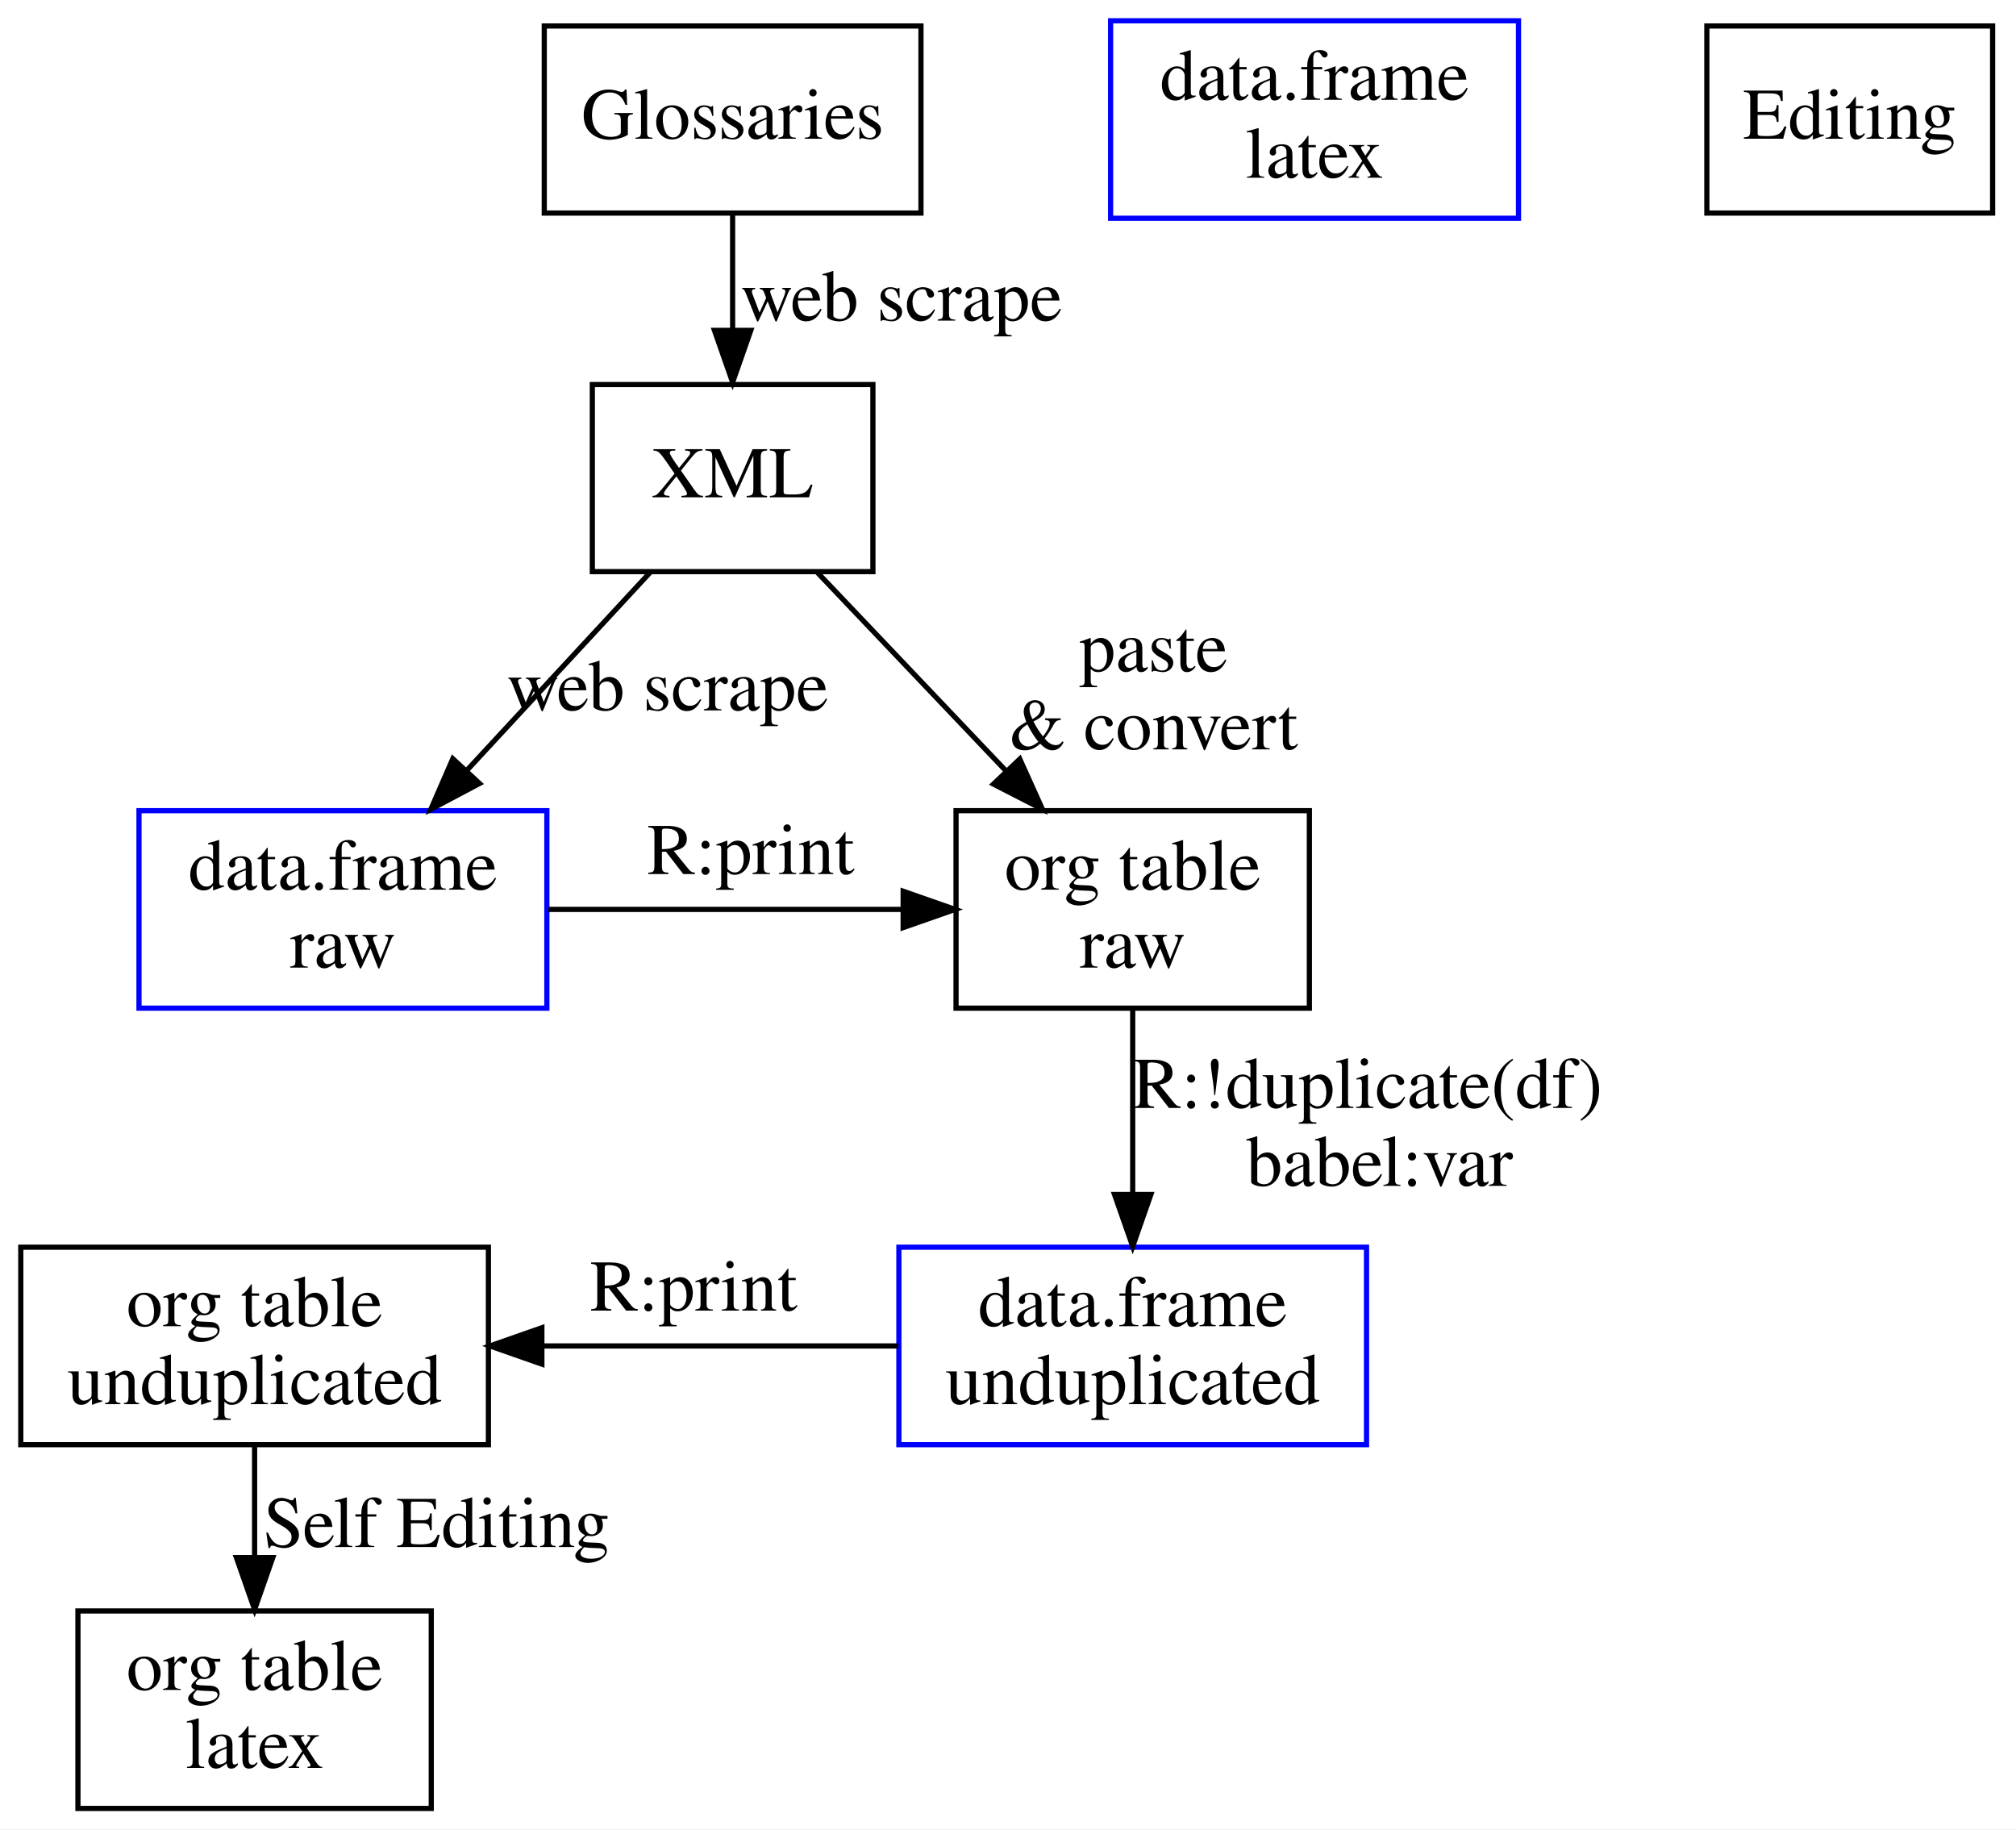
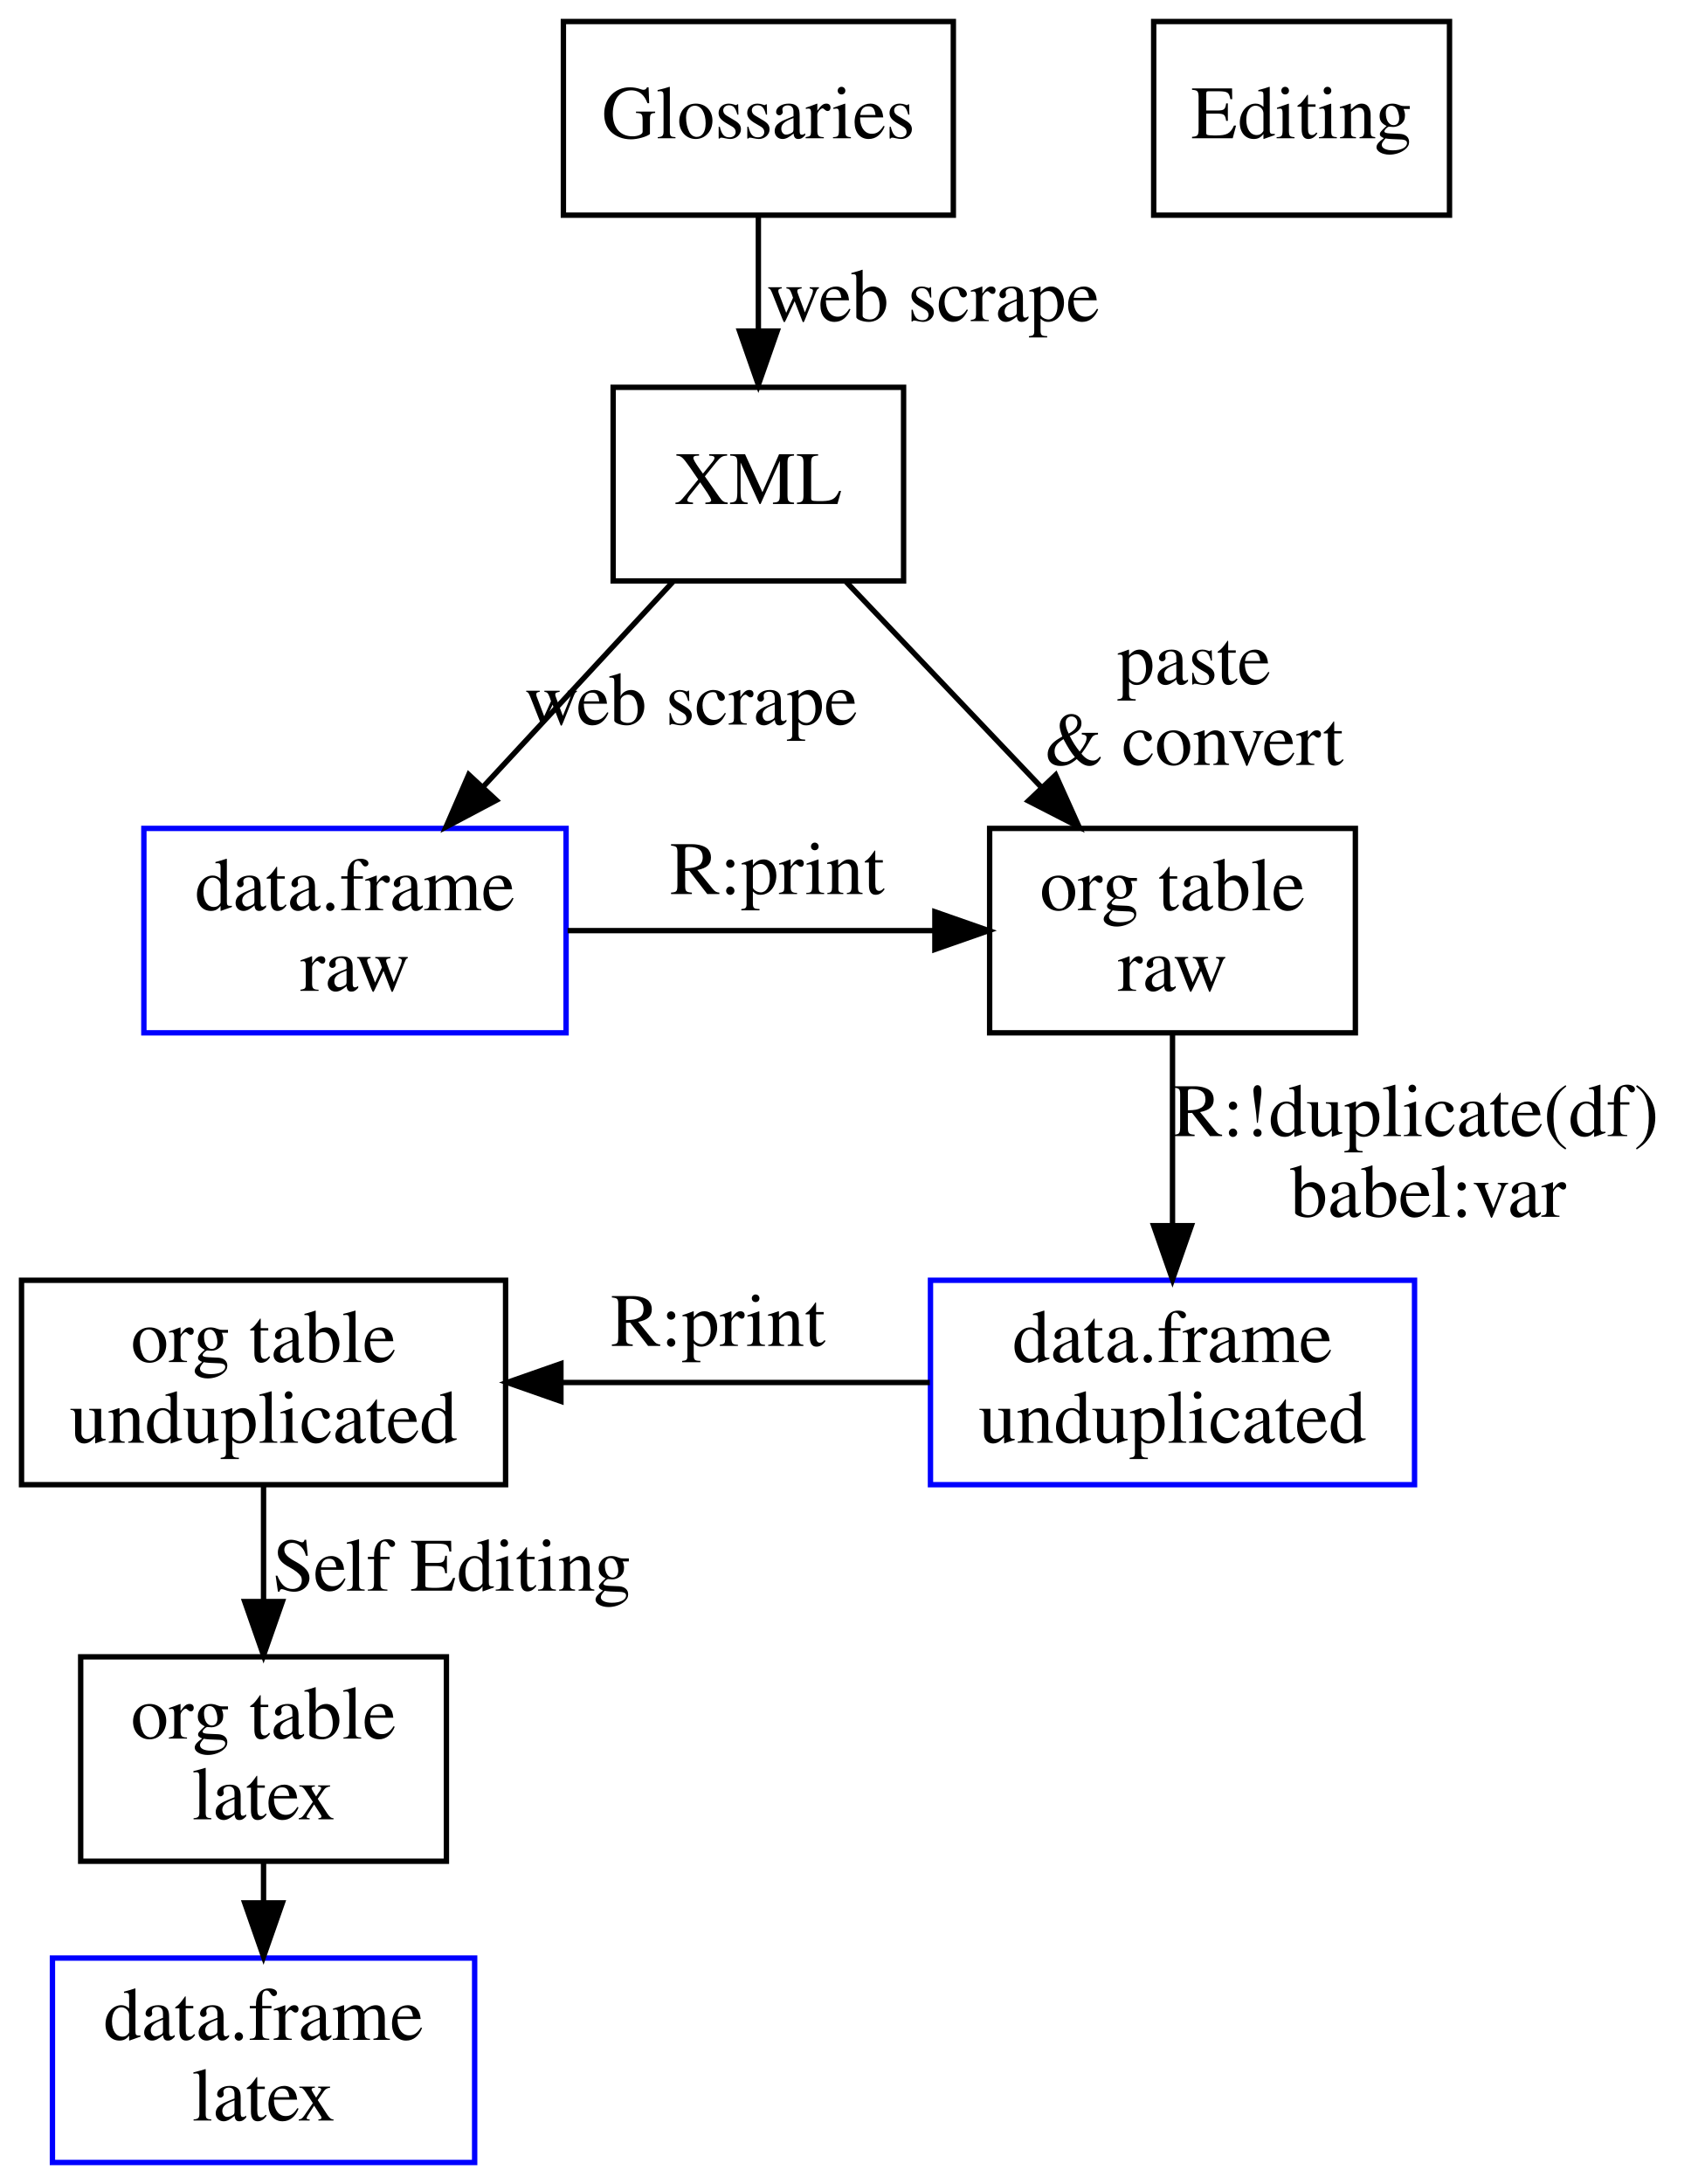
- <svg xmlns="http://www.w3.org/2000/svg" width="388pt" height="352pt" viewBox="0.00 0.00 388.00 352.00">
-   <g id="graph0" class="graph" transform="scale(1 1) rotate(0) translate(4 348)">
-     <polygon fill="white" stroke="none" points="-4,4 -4,-348 384,-348 384,4 -4,4" />
+ <svg xmlns="http://www.w3.org/2000/svg" width="317pt" height="406pt" viewBox="0.00 0.00 317.00 406.00">
+   <g id="graph0" class="graph" transform="scale(1 1) rotate(0) translate(4 402)">
+     <polygon fill="white" stroke="none" points="-4,4 -4,-402 313,-402 313,4 -4,4" />
    <g id="node1" class="node">
-       <polygon fill="none" stroke="black" points="173.25,-343 100.75,-343 100.75,-307 173.25,-307 173.25,-343" />
-       <text text-anchor="middle" x="137" y="-321.3" font-family="Times,serif" font-size="14.00">Glossaries</text>
+       <polygon fill="none" stroke="black" points="173.25,-398 100.75,-398 100.75,-362 173.25,-362 173.25,-398" />
+       <text text-anchor="middle" x="137" y="-376.3" font-family="Times,serif" font-size="14.00">Glossaries</text>
    </g>
    <g id="node2" class="node">
-       <polygon fill="none" stroke="black" points="164,-274 110,-274 110,-238 164,-238 164,-274" />
-       <text text-anchor="middle" x="137" y="-252.3" font-family="Times,serif" font-size="14.00">XML</text>
+       <polygon fill="none" stroke="black" points="164,-330 110,-330 110,-294 164,-294 164,-330" />
+       <text text-anchor="middle" x="137" y="-308.3" font-family="Times,serif" font-size="14.00">XML</text>
    </g>
    <g id="edge1" class="edge">
-       <path fill="none" stroke="black" d="M137,-306.746C137,-299.999 137,-292.093 137,-284.594" />
-       <polygon fill="black" stroke="black" points="140.5,-284.429 137,-274.429 133.5,-284.429 140.5,-284.429" />
-       <text text-anchor="middle" x="169.5" y="-286.3" font-family="Times,serif" font-size="14.00"> web scrape</text>
+       <path fill="none" stroke="black" d="M137,-361.659C137,-355.193 137,-347.682 137,-340.525" />
+       <polygon fill="black" stroke="black" points="140.5,-340.454 137,-330.454 133.5,-340.454 140.5,-340.454" />
+       <text text-anchor="middle" x="169.5" y="-342.3" font-family="Times,serif" font-size="14.00"> web scrape</text>
    </g>
    <g id="node3" class="node">
-       <polygon fill="none" stroke="blue" points="101.25,-192 22.75,-192 22.75,-154 101.25,-154 101.25,-192" />
-       <text text-anchor="middle" x="62" y="-176.8" font-family="Times,serif" font-size="14.00">data.frame </text>
-       <text text-anchor="middle" x="62" y="-161.8" font-family="Times,serif" font-size="14.00"> raw</text>
+       <polygon fill="none" stroke="blue" points="101.25,-248 22.75,-248 22.75,-210 101.25,-210 101.25,-248" />
+       <text text-anchor="middle" x="62" y="-232.8" font-family="Times,serif" font-size="14.00">data.frame </text>
+       <text text-anchor="middle" x="62" y="-217.8" font-family="Times,serif" font-size="14.00"> raw</text>
    </g>
    <g id="edge2" class="edge">
-       <path fill="none" stroke="black" d="M121.094,-237.822C110.839,-226.746 97.315,-212.14 85.793,-199.697" />
-       <polygon fill="black" stroke="black" points="88.287,-197.239 78.925,-192.279 83.151,-201.995 88.287,-197.239" />
-       <text text-anchor="middle" x="124.5" y="-211.3" font-family="Times,serif" font-size="14.00"> web scrape</text>
+       <path fill="none" stroke="black" d="M121.094,-293.822C110.839,-282.746 97.315,-268.14 85.793,-255.697" />
+       <polygon fill="black" stroke="black" points="88.287,-253.239 78.925,-248.279 83.151,-257.995 88.287,-253.239" />
+       <text text-anchor="middle" x="124.5" y="-267.3" font-family="Times,serif" font-size="14.00"> web scrape</text>
    </g>
    <g id="node6" class="node">
-       <polygon fill="none" stroke="black" points="248,-192 180,-192 180,-154 248,-154 248,-192" />
-       <text text-anchor="middle" x="214" y="-176.8" font-family="Times,serif" font-size="14.00">org table </text>
-       <text text-anchor="middle" x="214" y="-161.8" font-family="Times,serif" font-size="14.00"> raw </text>
+       <polygon fill="none" stroke="black" points="248,-248 180,-248 180,-210 248,-210 248,-248" />
+       <text text-anchor="middle" x="214" y="-232.8" font-family="Times,serif" font-size="14.00">org table </text>
+       <text text-anchor="middle" x="214" y="-217.8" font-family="Times,serif" font-size="14.00"> raw </text>
    </g>
    <g id="edge3" class="edge">
-       <path fill="none" stroke="black" d="M153.33,-237.822C163.858,-226.746 177.743,-212.14 189.572,-199.697" />
-       <polygon fill="black" stroke="black" points="192.271,-201.938 196.624,-192.279 187.197,-197.115 192.271,-201.938" />
-       <text text-anchor="middle" x="218" y="-218.8" font-family="Times,serif" font-size="14.00"> paste </text>
-       <text text-anchor="middle" x="218" y="-203.8" font-family="Times,serif" font-size="14.00">&amp; convert</text>
+       <path fill="none" stroke="black" d="M153.33,-293.822C163.858,-282.746 177.743,-268.14 189.572,-255.697" />
+       <polygon fill="black" stroke="black" points="192.271,-257.938 196.624,-248.279 187.197,-253.115 192.271,-257.938" />
+       <text text-anchor="middle" x="218" y="-274.8" font-family="Times,serif" font-size="14.00"> paste </text>
+       <text text-anchor="middle" x="218" y="-259.8" font-family="Times,serif" font-size="14.00">&amp; convert</text>
    </g>
    <g id="edge4" class="edge">
-       <path fill="none" stroke="black" d="M101.539,-173C122.403,-173 148.071,-173 169.615,-173" />
-       <polygon fill="black" stroke="black" points="169.82,-176.5 179.82,-173 169.82,-169.5 169.82,-176.5" />
-       <text text-anchor="middle" x="140.5" y="-179.8" font-family="Times,serif" font-size="14.00"> R:print</text>
+       <path fill="none" stroke="black" d="M101.539,-229C122.403,-229 148.071,-229 169.615,-229" />
+       <polygon fill="black" stroke="black" points="169.82,-232.5 179.82,-229 169.82,-225.5 169.82,-232.5" />
+       <text text-anchor="middle" x="140.5" y="-235.8" font-family="Times,serif" font-size="14.00"> R:print</text>
    </g>
    <g id="node4" class="node">
-       <polygon fill="none" stroke="blue" points="259,-108 169,-108 169,-70 259,-70 259,-108" />
-       <text text-anchor="middle" x="214" y="-92.8" font-family="Times,serif" font-size="14.00">data.frame </text>
-       <text text-anchor="middle" x="214" y="-77.8" font-family="Times,serif" font-size="14.00"> unduplicated</text>
+       <polygon fill="none" stroke="blue" points="259,-164 169,-164 169,-126 259,-126 259,-164" />
+       <text text-anchor="middle" x="214" y="-148.8" font-family="Times,serif" font-size="14.00">data.frame </text>
+       <text text-anchor="middle" x="214" y="-133.8" font-family="Times,serif" font-size="14.00"> unduplicated</text>
    </g>
    <g id="node5" class="node">
-       <polygon fill="none" stroke="blue" points="288.25,-344 209.75,-344 209.75,-306 288.25,-306 288.25,-344" />
-       <text text-anchor="middle" x="249" y="-328.8" font-family="Times,serif" font-size="14.00">data.frame </text>
-       <text text-anchor="middle" x="249" y="-313.8" font-family="Times,serif" font-size="14.00"> latex</text>
+       <polygon fill="none" stroke="blue" points="84.25,-38 5.75,-38 5.75,-0 84.25,-0 84.25,-38" />
+       <text text-anchor="middle" x="45" y="-22.8" font-family="Times,serif" font-size="14.00">data.frame </text>
+       <text text-anchor="middle" x="45" y="-7.8" font-family="Times,serif" font-size="14.00"> latex</text>
    </g>
    <g id="edge5" class="edge">
-       <path fill="none" stroke="black" d="M214,-153.802C214,-143.398 214,-130.122 214,-118.377" />
-       <polygon fill="black" stroke="black" points="217.5,-118.148 214,-108.148 210.5,-118.148 217.5,-118.148" />
-       <text text-anchor="start" x="214" y="-134.8" font-family="Times,serif" font-size="14.00"> R:!duplicate(df) </text>
-       <text text-anchor="middle" x="261.5" y="-119.8" font-family="Times,serif" font-size="14.00"> babel:var</text>
+       <path fill="none" stroke="black" d="M214,-209.802C214,-199.398 214,-186.122 214,-174.377" />
+       <polygon fill="black" stroke="black" points="217.5,-174.148 214,-164.148 210.5,-174.148 217.5,-174.148" />
+       <text text-anchor="start" x="214" y="-190.8" font-family="Times,serif" font-size="14.00"> R:!duplicate(df) </text>
+       <text text-anchor="middle" x="261.5" y="-175.8" font-family="Times,serif" font-size="14.00"> babel:var</text>
    </g>
    <g id="node7" class="node">
-       <polygon fill="none" stroke="black" points="90,-108 0,-108 0,-70 90,-70 90,-108" />
-       <text text-anchor="middle" x="45" y="-92.8" font-family="Times,serif" font-size="14.00">org table </text>
-       <text text-anchor="middle" x="45" y="-77.8" font-family="Times,serif" font-size="14.00"> unduplicated</text>
+       <polygon fill="none" stroke="black" points="90,-164 0,-164 0,-126 90,-126 90,-164" />
+       <text text-anchor="middle" x="45" y="-148.8" font-family="Times,serif" font-size="14.00">org table </text>
+       <text text-anchor="middle" x="45" y="-133.8" font-family="Times,serif" font-size="14.00"> unduplicated</text>
    </g>
    <g id="edge6" class="edge">
-       <path fill="none" stroke="black" d="M100.559,-89C122.712,-89 147.885,-89 168.879,-89" />
-       <polygon fill="black" stroke="black" points="100.289,-85.5 90.289,-89 100.289,-92.5 100.289,-85.5" />
-       <text text-anchor="middle" x="129.5" y="-95.8" font-family="Times,serif" font-size="14.00"> R:print</text>
+       <path fill="none" stroke="black" d="M100.559,-145C122.712,-145 147.885,-145 168.879,-145" />
+       <polygon fill="black" stroke="black" points="100.289,-141.5 90.289,-145 100.289,-148.5 100.289,-141.5" />
+       <text text-anchor="middle" x="129.5" y="-151.8" font-family="Times,serif" font-size="14.00"> R:print</text>
    </g>
    <g id="node8" class="node">
-       <polygon fill="none" stroke="black" points="79,-38 11,-38 11,-0 79,-0 79,-38" />
-       <text text-anchor="middle" x="45" y="-22.8" font-family="Times,serif" font-size="14.00">org table </text>
-       <text text-anchor="middle" x="45" y="-7.8" font-family="Times,serif" font-size="14.00"> latex</text>
+       <polygon fill="none" stroke="black" points="79,-94 11,-94 11,-56 79,-56 79,-94" />
+       <text text-anchor="middle" x="45" y="-78.8" font-family="Times,serif" font-size="14.00">org table </text>
+       <text text-anchor="middle" x="45" y="-63.8" font-family="Times,serif" font-size="14.00"> latex</text>
    </g>
    <g id="edge7" class="edge">
-       <path fill="none" stroke="black" d="M45,-69.777C45,-63.222 45,-55.662 45,-48.444" />
-       <polygon fill="black" stroke="black" points="48.5,-48.273 45,-38.273 41.5,-48.273 48.5,-48.273" />
-       <text text-anchor="middle" x="80" y="-50.3" font-family="Times,serif" font-size="14.00"> Self Editing</text>
+       <path fill="none" stroke="black" d="M45,-125.777C45,-119.222 45,-111.662 45,-104.444" />
+       <polygon fill="black" stroke="black" points="48.5,-104.273 45,-94.273 41.5,-104.273 48.5,-104.273" />
+       <text text-anchor="middle" x="80" y="-106.3" font-family="Times,serif" font-size="14.00"> Self Editing</text>
+     </g>
+     <g id="edge8" class="edge">
+       <path fill="none" stroke="black" d="M45,-55.718C45,-53.343 45,-50.867 45,-48.375" />
+       <polygon fill="black" stroke="black" points="48.5,-48.263 45,-38.263 41.5,-48.263 48.5,-48.263" />
    </g>
    <g id="node9" class="node">
-       <polygon fill="none" stroke="black" points="379.5,-343 324.5,-343 324.5,-307 379.5,-307 379.5,-343" />
-       <text text-anchor="middle" x="352" y="-321.3" font-family="Times,serif" font-size="14.00">Editing</text>
+       <polygon fill="none" stroke="black" points="265.5,-398 210.5,-398 210.5,-362 265.5,-362 265.5,-398" />
+       <text text-anchor="middle" x="238" y="-376.3" font-family="Times,serif" font-size="14.00">Editing</text>
    </g>
  </g>
</svg>
